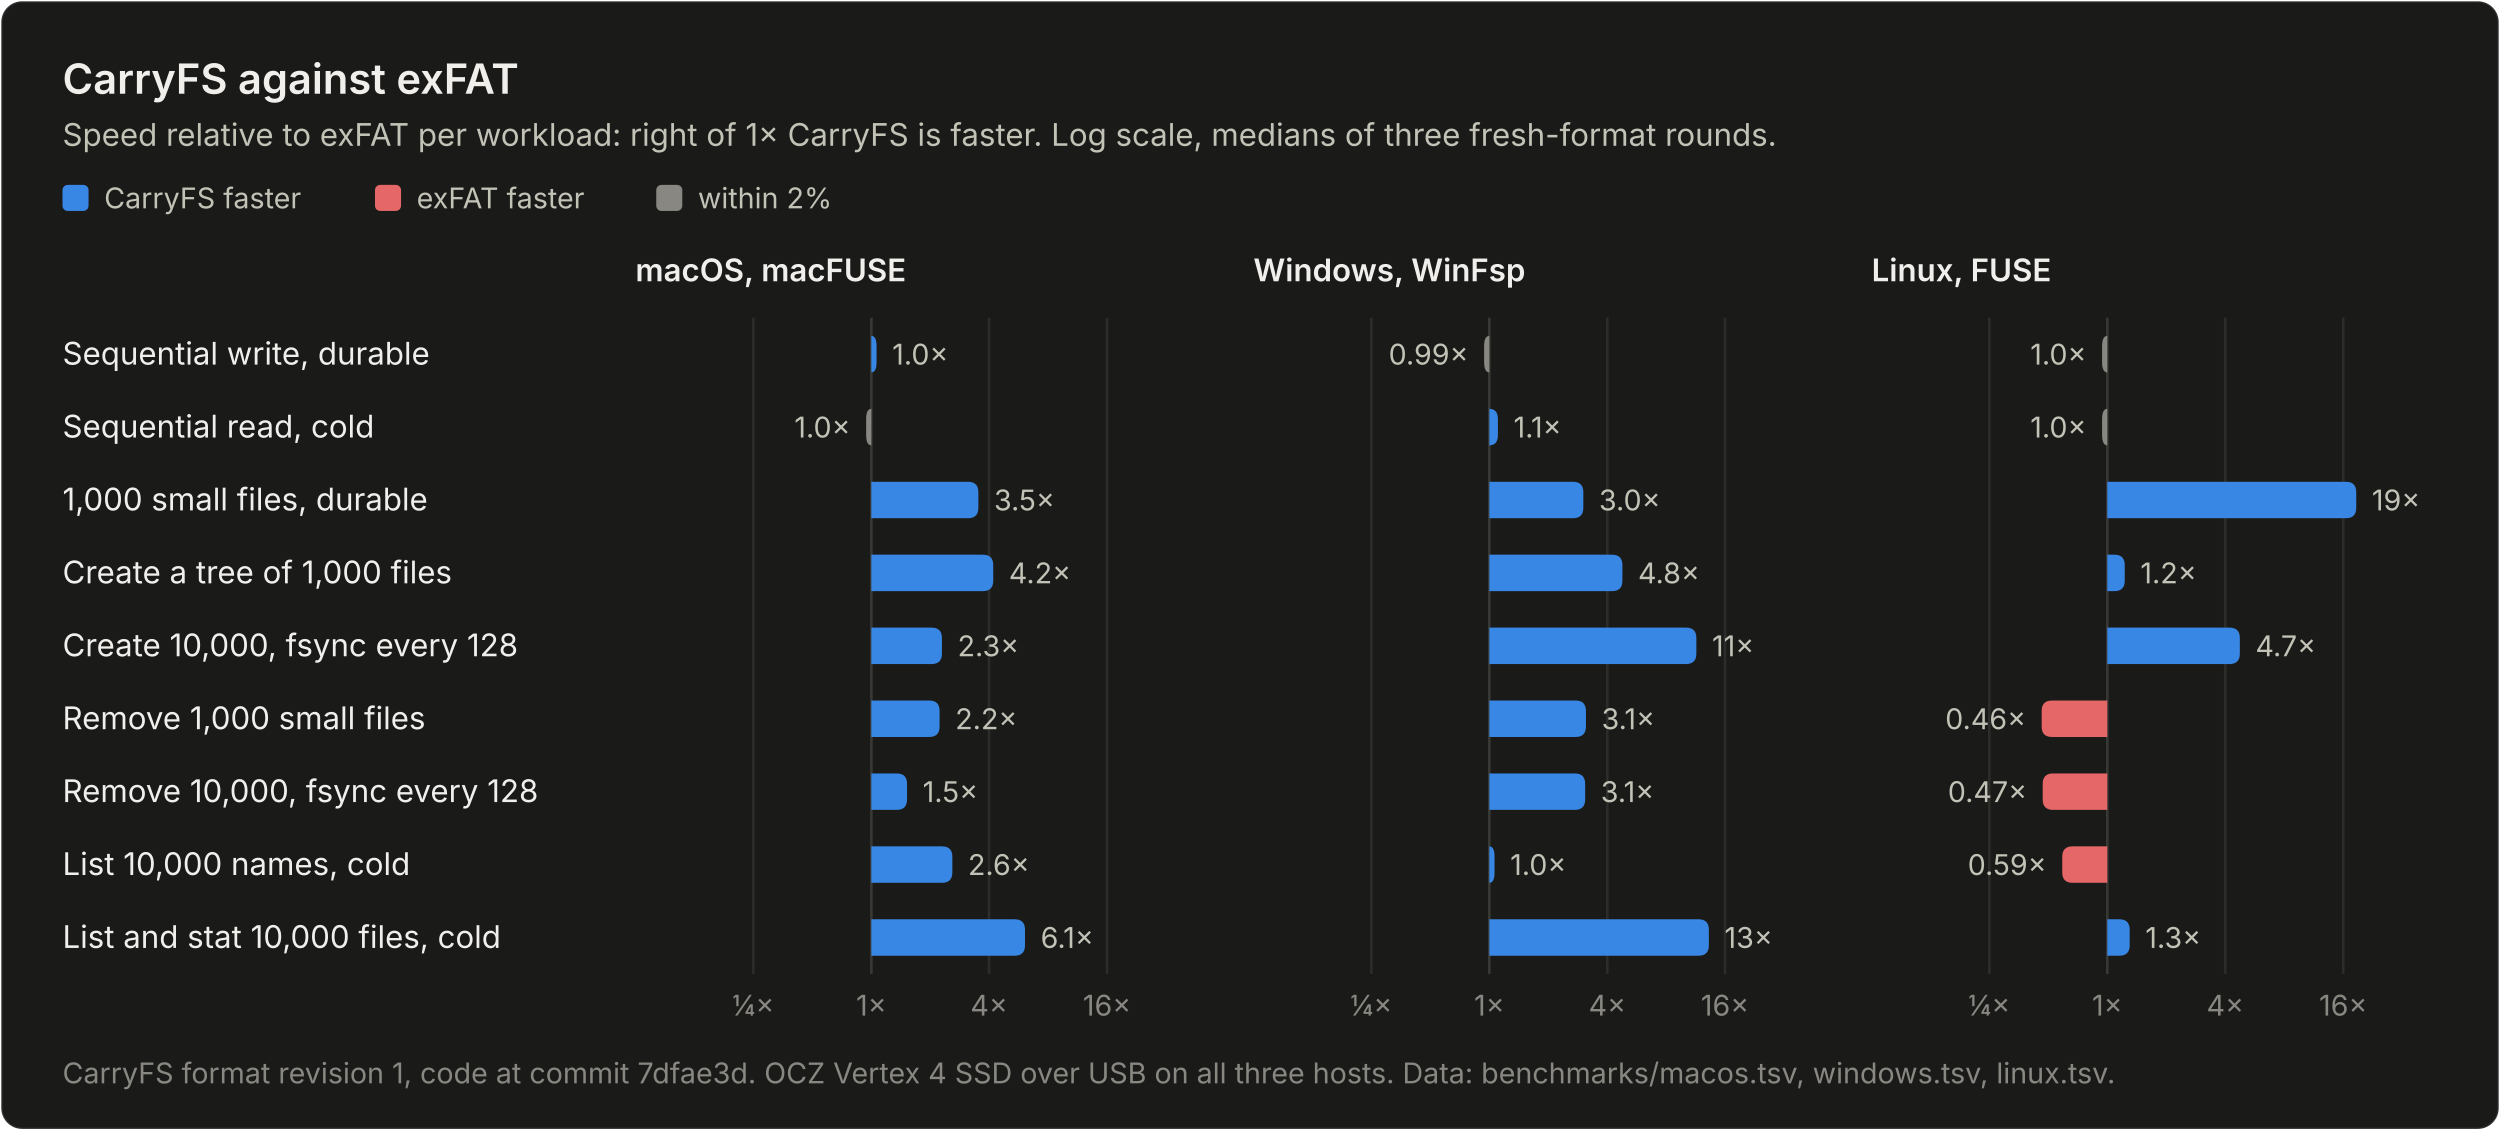
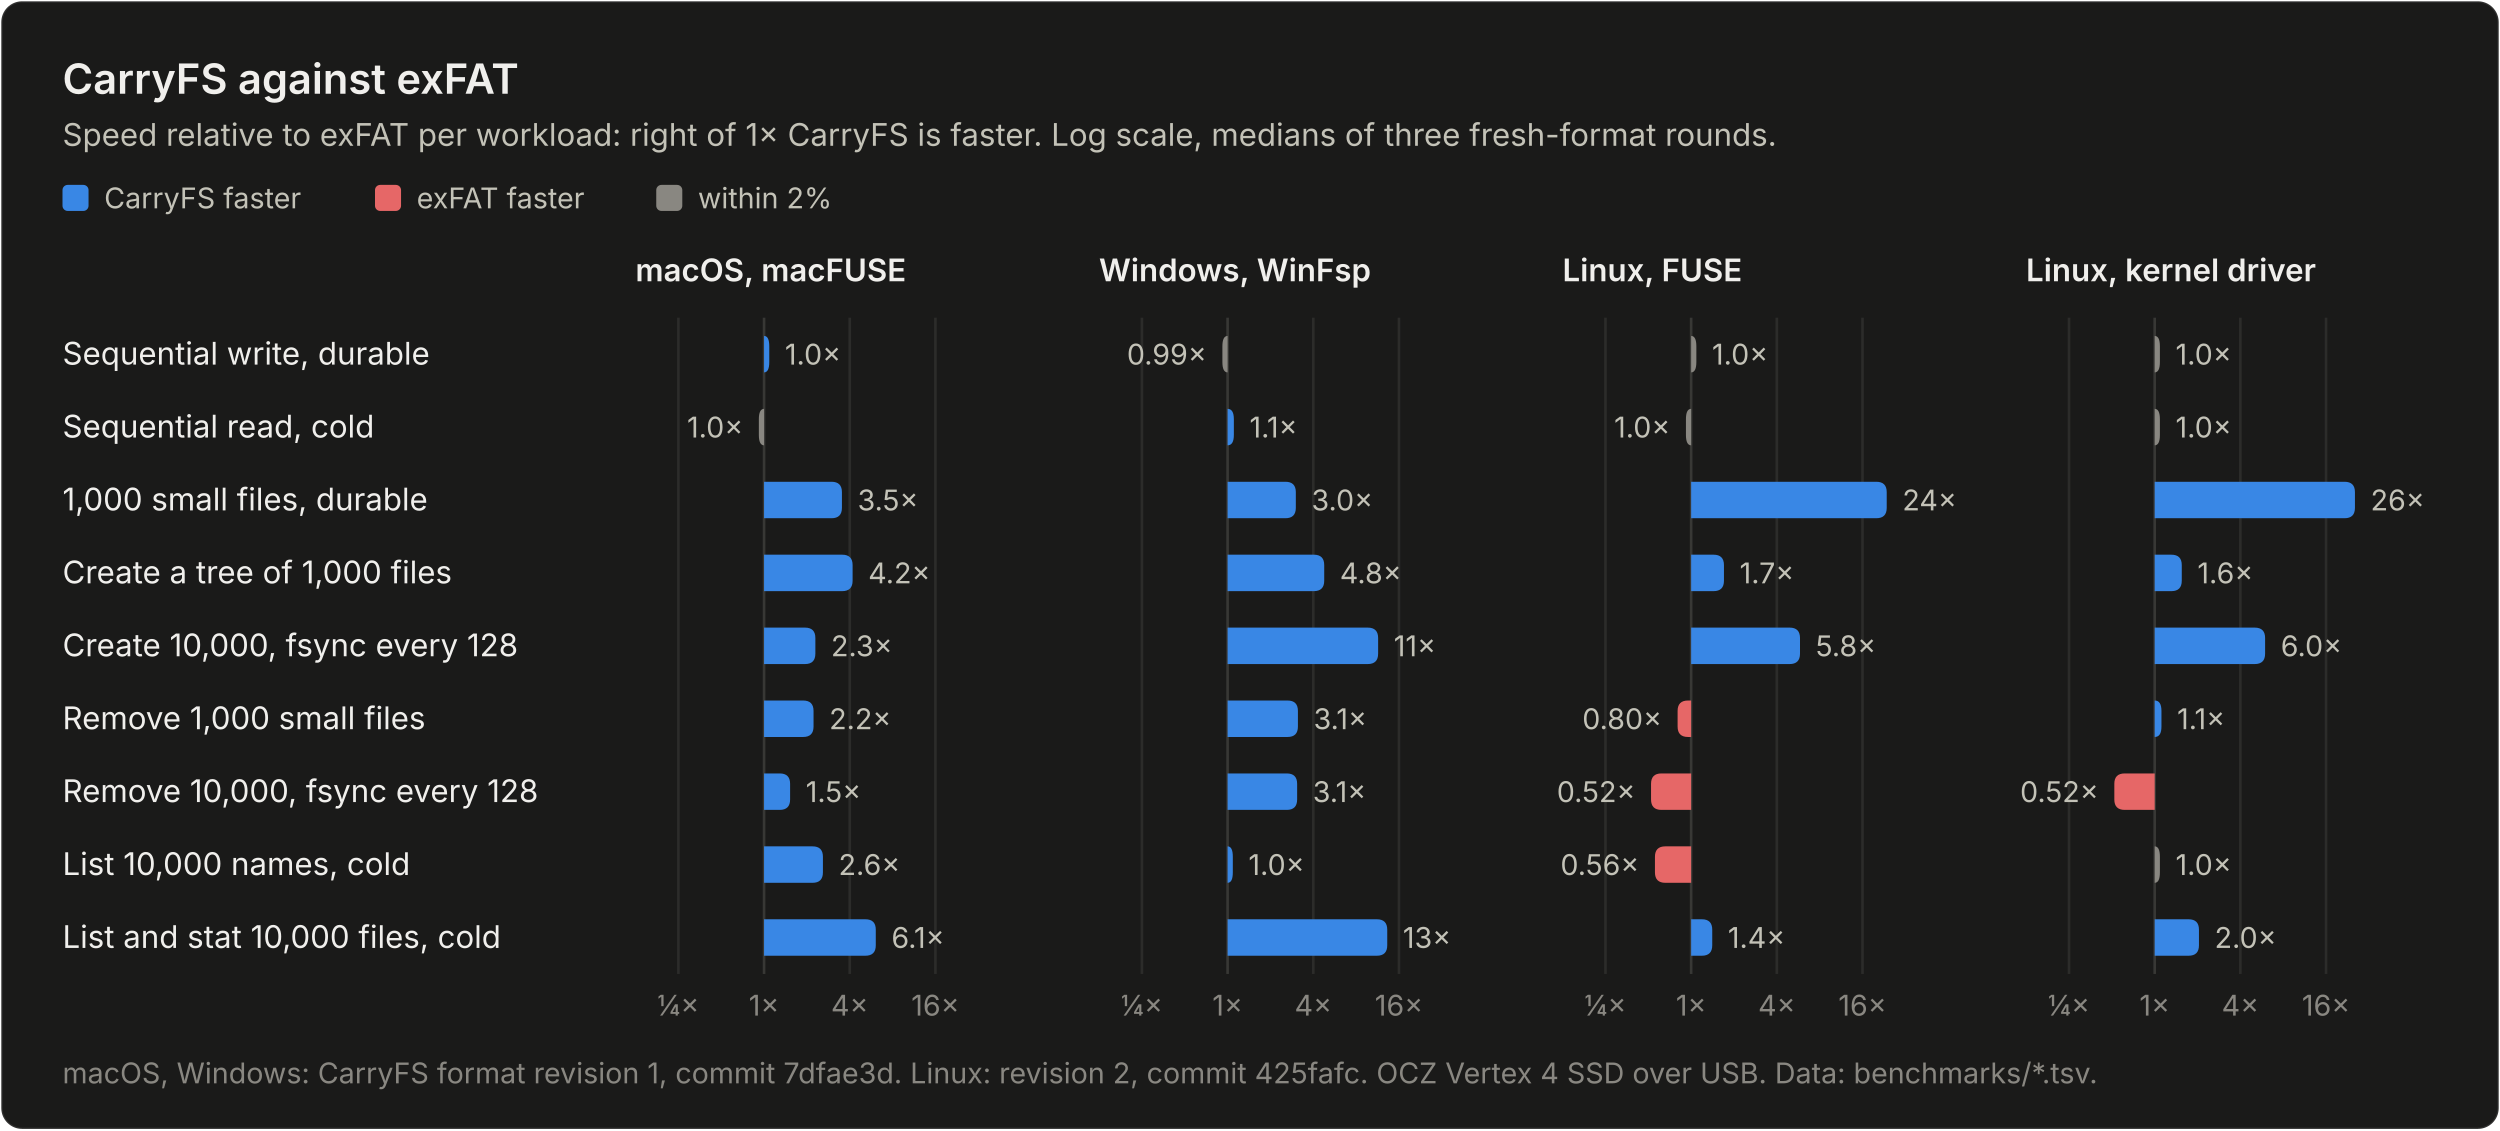
<svg xmlns="http://www.w3.org/2000/svg" viewBox="0 0 960 434" width="960" height="434" role="img" font-family="system-ui, -apple-system, 'Segoe UI', sans-serif">
  <rect x="0.5" y="0.5" width="959" height="433" rx="8" fill="#1a1a19" stroke="rgba(255,255,255,0.10)" />
  <text x="24.0" y="36.0" font-size="16" font-weight="600" text-anchor="start" fill="#f0efec">CarryFS against exFAT</text>
  <text x="24.0" y="56.0" font-size="12" font-weight="400" text-anchor="start" fill="#c3c2b7">Speed relative to exFAT per workload: right of 1× CarryFS is faster. Log scale, medians of three fresh-format rounds.</text>
  <rect x="24" y="71" width="10" height="10" rx="2" fill="#3987e5" />
  <text x="40.0" y="80.0" font-size="11" font-weight="400" text-anchor="start" fill="#c3c2b7">CarryFS faster</text>
  <rect x="144" y="71" width="10" height="10" rx="2" fill="#e66767" />
  <text x="160.0" y="80.0" font-size="11" font-weight="400" text-anchor="start" fill="#c3c2b7">exFAT faster</text>
  <rect x="252" y="71" width="10" height="10" rx="2" fill="#898781" />
  <text x="268.0" y="80.0" font-size="11" font-weight="400" text-anchor="start" fill="#c3c2b7">within 2%</text>
  <text x="24.0" y="140.0" font-size="12" font-weight="400" text-anchor="start" fill="#f0efec">Sequential write, durable</text>
  <text x="24.0" y="168.0" font-size="12" font-weight="400" text-anchor="start" fill="#f0efec">Sequential read, cold</text>
  <text x="24.0" y="196.0" font-size="12" font-weight="400" text-anchor="start" fill="#f0efec">1,000 small files, durable</text>
  <text x="24.0" y="224.0" font-size="12" font-weight="400" text-anchor="start" fill="#f0efec">Create a tree of 1,000 files</text>
  <text x="24.0" y="252.0" font-size="12" font-weight="400" text-anchor="start" fill="#f0efec">Create 10,000, fsync every 128</text>
  <text x="24.0" y="280.0" font-size="12" font-weight="400" text-anchor="start" fill="#f0efec">Remove 1,000 small files</text>
  <text x="24.0" y="308.0" font-size="12" font-weight="400" text-anchor="start" fill="#f0efec">Remove 10,000, fsync every 128</text>
  <text x="24.0" y="336.0" font-size="12" font-weight="400" text-anchor="start" fill="#f0efec">List 10,000 names, cold</text>
  <text x="24.0" y="364.0" font-size="12" font-weight="400" text-anchor="start" fill="#f0efec">List and stat 10,000 files, cold</text>
  <text x="244.0" y="108.0" font-size="12" font-weight="600" text-anchor="start" fill="#f0efec">macOS, macFUSE</text>
-   <line x1="289.3" x2="289.3" y1="122" y2="374" stroke="#2c2c2a" />
-   <text x="289.3" y="390.0" font-size="11" font-weight="400" text-anchor="middle" fill="#898781">¼×</text>
-   <line x1="334.6" x2="334.6" y1="122" y2="374" stroke="#383835" />
-   <text x="334.6" y="390.0" font-size="11" font-weight="400" text-anchor="middle" fill="#898781">1×</text>
-   <line x1="379.8" x2="379.8" y1="122" y2="374" stroke="#2c2c2a" />
-   <text x="379.8" y="390.0" font-size="11" font-weight="400" text-anchor="middle" fill="#898781">4×</text>
-   <line x1="425.1" x2="425.1" y1="122" y2="374" stroke="#2c2c2a" />
-   <text x="425.1" y="390.0" font-size="11" font-weight="400" text-anchor="middle" fill="#898781">16×</text>
-   <path fill="#3987e5" d="M334.6,129.0H334.6Q336.6,129.0 336.6,133.0V139.0Q336.6,143.0 334.6,143.0H334.6Z" />
-   <text x="342.6" y="140.0" font-size="11" font-weight="400" text-anchor="start" fill="#c3c2b7">1.0×</text>
-   <path fill="#898781" d="M334.6,157.0H334.6Q332.6,157.0 332.6,161.0V167.0Q332.6,171.0 334.6,171.0H334.6Z" />
-   <text x="326.6" y="168.0" font-size="11" font-weight="400" text-anchor="end" fill="#c3c2b7">1.0×</text>
-   <path fill="#3987e5" d="M334.6,185.0H371.7Q375.7,185.0 375.7,189.0V195.0Q375.7,199.0 371.7,199.0H334.6Z" />
-   <text x="381.7" y="196.0" font-size="11" font-weight="400" text-anchor="start" fill="#c3c2b7">3.5×</text>
-   <path fill="#3987e5" d="M334.6,213.0H377.4Q381.4,213.0 381.4,217.0V223.0Q381.4,227.0 377.4,227.0H334.6Z" />
-   <text x="387.4" y="224.0" font-size="11" font-weight="400" text-anchor="start" fill="#c3c2b7">4.2×</text>
-   <path fill="#3987e5" d="M334.6,241.0H357.7Q361.7,241.0 361.7,245.0V251.0Q361.7,255.0 357.7,255.0H334.6Z" />
-   <text x="367.7" y="252.0" font-size="11" font-weight="400" text-anchor="start" fill="#c3c2b7">2.3×</text>
-   <path fill="#3987e5" d="M334.6,269.0H356.8Q360.8,269.0 360.8,273.0V279.0Q360.8,283.0 356.8,283.0H334.6Z" />
-   <text x="366.8" y="280.0" font-size="11" font-weight="400" text-anchor="start" fill="#c3c2b7">2.2×</text>
-   <path fill="#3987e5" d="M334.6,297.0H344.3Q348.3,297.0 348.3,301.0V307.0Q348.3,311.0 344.3,311.0H334.6Z" />
-   <text x="354.3" y="308.0" font-size="11" font-weight="400" text-anchor="start" fill="#c3c2b7">1.5×</text>
-   <path fill="#3987e5" d="M334.6,325.0H361.7Q365.7,325.0 365.7,329.0V335.0Q365.7,339.0 361.7,339.0H334.6Z" />
-   <text x="371.7" y="336.0" font-size="11" font-weight="400" text-anchor="start" fill="#c3c2b7">2.6×</text>
-   <path fill="#3987e5" d="M334.6,353.0H389.6Q393.6,353.0 393.6,357.0V363.0Q393.6,367.0 389.6,367.0H334.6Z" />
-   <text x="399.6" y="364.0" font-size="11" font-weight="400" text-anchor="start" fill="#c3c2b7">6.1×</text>
-   <text x="481.3" y="108.0" font-size="12" font-weight="600" text-anchor="start" fill="#f0efec">Windows, WinFsp</text>
-   <line x1="526.6" x2="526.6" y1="122" y2="374" stroke="#2c2c2a" />
-   <text x="526.6" y="390.0" font-size="11" font-weight="400" text-anchor="middle" fill="#898781">¼×</text>
-   <line x1="571.9" x2="571.9" y1="122" y2="374" stroke="#383835" />
-   <text x="571.9" y="390.0" font-size="11" font-weight="400" text-anchor="middle" fill="#898781">1×</text>
-   <line x1="617.2" x2="617.2" y1="122" y2="374" stroke="#2c2c2a" />
-   <text x="617.2" y="390.0" font-size="11" font-weight="400" text-anchor="middle" fill="#898781">4×</text>
-   <line x1="662.4" x2="662.4" y1="122" y2="374" stroke="#2c2c2a" />
-   <text x="662.4" y="390.0" font-size="11" font-weight="400" text-anchor="middle" fill="#898781">16×</text>
-   <path fill="#898781" d="M571.9,129.0H571.9Q569.9,129.0 569.9,133.0V139.0Q569.9,143.0 571.9,143.0H571.9Z" />
-   <text x="563.9" y="140.0" font-size="11" font-weight="400" text-anchor="end" fill="#c3c2b7">0.99×</text>
-   <path fill="#3987e5" d="M571.9,157.0H571.9Q575.2,157.0 575.2,161.0V167.0Q575.2,171.0 571.9,171.0H571.9Z" />
-   <text x="581.2" y="168.0" font-size="11" font-weight="400" text-anchor="start" fill="#c3c2b7">1.1×</text>
-   <path fill="#3987e5" d="M571.9,185.0H604.0Q608.0,185.0 608.0,189.0V195.0Q608.0,199.0 604.0,199.0H571.9Z" />
-   <text x="614.0" y="196.0" font-size="11" font-weight="400" text-anchor="start" fill="#c3c2b7">3.0×</text>
-   <path fill="#3987e5" d="M571.9,213.0H619.0Q623.0,213.0 623.0,217.0V223.0Q623.0,227.0 619.0,227.0H571.9Z" />
-   <text x="629.0" y="224.0" font-size="11" font-weight="400" text-anchor="start" fill="#c3c2b7">4.8×</text>
-   <path fill="#3987e5" d="M571.9,241.0H647.4Q651.4,241.0 651.4,245.0V251.0Q651.4,255.0 647.4,255.0H571.9Z" />
-   <text x="657.4" y="252.0" font-size="11" font-weight="400" text-anchor="start" fill="#c3c2b7">11×</text>
-   <path fill="#3987e5" d="M571.9,269.0H605.0Q609.0,269.0 609.0,273.0V279.0Q609.0,283.0 605.0,283.0H571.9Z" />
-   <text x="615.0" y="280.0" font-size="11" font-weight="400" text-anchor="start" fill="#c3c2b7">3.1×</text>
-   <path fill="#3987e5" d="M571.9,297.0H604.7Q608.7,297.0 608.7,301.0V307.0Q608.7,311.0 604.7,311.0H571.9Z" />
-   <text x="614.7" y="308.0" font-size="11" font-weight="400" text-anchor="start" fill="#c3c2b7">3.1×</text>
-   <path fill="#3987e5" d="M571.9,325.0H571.9Q573.9,325.0 573.9,329.0V335.0Q573.9,339.0 571.9,339.0H571.9Z" />
-   <text x="579.9" y="336.0" font-size="11" font-weight="400" text-anchor="start" fill="#c3c2b7">1.0×</text>
-   <path fill="#3987e5" d="M571.9,353.0H652.2Q656.2,353.0 656.2,357.0V363.0Q656.2,367.0 652.2,367.0H571.9Z" />
-   <text x="662.2" y="364.0" font-size="11" font-weight="400" text-anchor="start" fill="#c3c2b7">13×</text>
-   <text x="718.7" y="108.0" font-size="12" font-weight="600" text-anchor="start" fill="#f0efec">Linux, FUSE</text>
-   <line x1="763.9" x2="763.9" y1="122" y2="374" stroke="#2c2c2a" />
-   <text x="763.9" y="390.0" font-size="11" font-weight="400" text-anchor="middle" fill="#898781">¼×</text>
-   <line x1="809.2" x2="809.2" y1="122" y2="374" stroke="#383835" />
-   <text x="809.2" y="390.0" font-size="11" font-weight="400" text-anchor="middle" fill="#898781">1×</text>
-   <line x1="854.5" x2="854.5" y1="122" y2="374" stroke="#2c2c2a" />
-   <text x="854.5" y="390.0" font-size="11" font-weight="400" text-anchor="middle" fill="#898781">4×</text>
-   <line x1="899.8" x2="899.8" y1="122" y2="374" stroke="#2c2c2a" />
-   <text x="899.8" y="390.0" font-size="11" font-weight="400" text-anchor="middle" fill="#898781">16×</text>
-   <path fill="#898781" d="M809.2,129.0H809.2Q807.2,129.0 807.2,133.0V139.0Q807.2,143.0 809.2,143.0H809.2Z" />
-   <text x="801.2" y="140.0" font-size="11" font-weight="400" text-anchor="end" fill="#c3c2b7">1.0×</text>
-   <path fill="#898781" d="M809.2,157.0H809.2Q807.2,157.0 807.2,161.0V167.0Q807.2,171.0 809.2,171.0H809.2Z" />
-   <text x="801.2" y="168.0" font-size="11" font-weight="400" text-anchor="end" fill="#c3c2b7">1.0×</text>
-   <path fill="#3987e5" d="M809.2,185.0H900.8Q904.8,185.0 904.8,189.0V195.0Q904.8,199.0 900.8,199.0H809.2Z" />
-   <text x="910.8" y="196.0" font-size="11" font-weight="400" text-anchor="start" fill="#c3c2b7">19×</text>
-   <path fill="#3987e5" d="M809.2,213.0H811.9Q815.9,213.0 815.9,217.0V223.0Q815.9,227.0 811.9,227.0H809.2Z" />
-   <text x="821.9" y="224.0" font-size="11" font-weight="400" text-anchor="start" fill="#c3c2b7">1.2×</text>
-   <path fill="#3987e5" d="M809.2,241.0H856.1Q860.1,241.0 860.1,245.0V251.0Q860.1,255.0 856.1,255.0H809.2Z" />
-   <text x="866.1" y="252.0" font-size="11" font-weight="400" text-anchor="start" fill="#c3c2b7">4.7×</text>
-   <path fill="#e66767" d="M809.2,269.0H788.0Q784.0,269.0 784.0,273.0V279.0Q784.0,283.0 788.0,283.0H809.2Z" />
-   <text x="778.0" y="280.0" font-size="11" font-weight="400" text-anchor="end" fill="#c3c2b7">0.46×</text>
-   <path fill="#e66767" d="M809.2,297.0H788.4Q784.4,297.0 784.4,301.0V307.0Q784.4,311.0 788.4,311.0H809.2Z" />
-   <text x="778.4" y="308.0" font-size="11" font-weight="400" text-anchor="end" fill="#c3c2b7">0.47×</text>
-   <path fill="#e66767" d="M809.2,325.0H795.9Q791.9,325.0 791.9,329.0V335.0Q791.9,339.0 795.9,339.0H809.2Z" />
-   <text x="785.9" y="336.0" font-size="11" font-weight="400" text-anchor="end" fill="#c3c2b7">0.59×</text>
-   <path fill="#3987e5" d="M809.2,353.0H813.8Q817.8,353.0 817.8,357.0V363.0Q817.8,367.0 813.8,367.0H809.2Z" />
-   <text x="823.8" y="364.0" font-size="11" font-weight="400" text-anchor="start" fill="#c3c2b7">1.3×</text>
-   <text x="24.0" y="416.0" font-size="11" font-weight="400" text-anchor="start" fill="#898781">CarryFS format revision 1, code at commit 7dfae3d. OCZ Vertex 4 SSD over USB on all three hosts. Data: benchmarks/macos.tsv, windows.tsv, linux.tsv.</text>
+   <line x1="260.5" x2="260.5" y1="122" y2="374" stroke="#2c2c2a" />
+   <text x="260.5" y="390.0" font-size="11" font-weight="400" text-anchor="middle" fill="#898781">¼×</text>
+   <line x1="293.4" x2="293.4" y1="122" y2="374" stroke="#383835" />
+   <text x="293.4" y="390.0" font-size="11" font-weight="400" text-anchor="middle" fill="#898781">1×</text>
+   <line x1="326.3" x2="326.3" y1="122" y2="374" stroke="#2c2c2a" />
+   <text x="326.3" y="390.0" font-size="11" font-weight="400" text-anchor="middle" fill="#898781">4×</text>
+   <line x1="359.2" x2="359.2" y1="122" y2="374" stroke="#2c2c2a" />
+   <text x="359.2" y="390.0" font-size="11" font-weight="400" text-anchor="middle" fill="#898781">16×</text>
+   <path fill="#3987e5" d="M293.4,129.0H293.4Q295.4,129.0 295.4,133.0V139.0Q295.4,143.0 293.4,143.0H293.4Z" />
+   <text x="301.4" y="140.0" font-size="11" font-weight="400" text-anchor="start" fill="#c3c2b7">1.0×</text>
+   <path fill="#898781" d="M293.4,157.0H293.4Q291.4,157.0 291.4,161.0V167.0Q291.4,171.0 293.4,171.0H293.4Z" />
+   <text x="285.4" y="168.0" font-size="11" font-weight="400" text-anchor="end" fill="#c3c2b7">1.0×</text>
+   <path fill="#3987e5" d="M293.4,185.0H319.3Q323.3,185.0 323.3,189.0V195.0Q323.3,199.0 319.3,199.0H293.4Z" />
+   <text x="329.3" y="196.0" font-size="11" font-weight="400" text-anchor="start" fill="#c3c2b7">3.5×</text>
+   <path fill="#3987e5" d="M293.4,213.0H323.4Q327.4,213.0 327.4,217.0V223.0Q327.4,227.0 323.4,227.0H293.4Z" />
+   <text x="333.4" y="224.0" font-size="11" font-weight="400" text-anchor="start" fill="#c3c2b7">4.2×</text>
+   <path fill="#3987e5" d="M293.4,241.0H309.1Q313.1,241.0 313.1,245.0V251.0Q313.1,255.0 309.1,255.0H293.4Z" />
+   <text x="319.1" y="252.0" font-size="11" font-weight="400" text-anchor="start" fill="#c3c2b7">2.3×</text>
+   <path fill="#3987e5" d="M293.4,269.0H308.4Q312.4,269.0 312.4,273.0V279.0Q312.4,283.0 308.4,283.0H293.4Z" />
+   <text x="318.4" y="280.0" font-size="11" font-weight="400" text-anchor="start" fill="#c3c2b7">2.2×</text>
+   <path fill="#3987e5" d="M293.4,297.0H299.4Q303.4,297.0 303.4,301.0V307.0Q303.4,311.0 299.4,311.0H293.4Z" />
+   <text x="309.4" y="308.0" font-size="11" font-weight="400" text-anchor="start" fill="#c3c2b7">1.5×</text>
+   <path fill="#3987e5" d="M293.4,325.0H312.0Q316.0,325.0 316.0,329.0V335.0Q316.0,339.0 312.0,339.0H293.4Z" />
+   <text x="322.0" y="336.0" font-size="11" font-weight="400" text-anchor="start" fill="#c3c2b7">2.6×</text>
+   <path fill="#3987e5" d="M293.4,353.0H332.3Q336.3,353.0 336.3,357.0V363.0Q336.3,367.0 332.3,367.0H293.4Z" />
+   <text x="342.3" y="364.0" font-size="11" font-weight="400" text-anchor="start" fill="#c3c2b7">6.1×</text>
+   <text x="422.0" y="108.0" font-size="12" font-weight="600" text-anchor="start" fill="#f0efec">Windows, WinFsp</text>
+   <line x1="438.5" x2="438.5" y1="122" y2="374" stroke="#2c2c2a" />
+   <text x="438.5" y="390.0" font-size="11" font-weight="400" text-anchor="middle" fill="#898781">¼×</text>
+   <line x1="471.4" x2="471.4" y1="122" y2="374" stroke="#383835" />
+   <text x="471.4" y="390.0" font-size="11" font-weight="400" text-anchor="middle" fill="#898781">1×</text>
+   <line x1="504.3" x2="504.3" y1="122" y2="374" stroke="#2c2c2a" />
+   <text x="504.3" y="390.0" font-size="11" font-weight="400" text-anchor="middle" fill="#898781">4×</text>
+   <line x1="537.2" x2="537.2" y1="122" y2="374" stroke="#2c2c2a" />
+   <text x="537.2" y="390.0" font-size="11" font-weight="400" text-anchor="middle" fill="#898781">16×</text>
+   <path fill="#898781" d="M471.4,129.0H471.4Q469.4,129.0 469.4,133.0V139.0Q469.4,143.0 471.4,143.0H471.4Z" />
+   <text x="463.4" y="140.0" font-size="11" font-weight="400" text-anchor="end" fill="#c3c2b7">0.99×</text>
+   <path fill="#3987e5" d="M471.4,157.0H471.4Q473.8,157.0 473.8,161.0V167.0Q473.8,171.0 471.4,171.0H471.4Z" />
+   <text x="479.8" y="168.0" font-size="11" font-weight="400" text-anchor="start" fill="#c3c2b7">1.1×</text>
+   <path fill="#3987e5" d="M471.4,185.0H493.6Q497.6,185.0 497.6,189.0V195.0Q497.6,199.0 493.6,199.0H471.4Z" />
+   <text x="503.6" y="196.0" font-size="11" font-weight="400" text-anchor="start" fill="#c3c2b7">3.0×</text>
+   <path fill="#3987e5" d="M471.4,213.0H504.5Q508.5,213.0 508.5,217.0V223.0Q508.5,227.0 504.5,227.0H471.4Z" />
+   <text x="514.5" y="224.0" font-size="11" font-weight="400" text-anchor="start" fill="#c3c2b7">4.8×</text>
+   <path fill="#3987e5" d="M471.4,241.0H525.2Q529.2,241.0 529.2,245.0V251.0Q529.2,255.0 525.2,255.0H471.4Z" />
+   <text x="535.2" y="252.0" font-size="11" font-weight="400" text-anchor="start" fill="#c3c2b7">11×</text>
+   <path fill="#3987e5" d="M471.4,269.0H494.4Q498.4,269.0 498.4,273.0V279.0Q498.4,283.0 494.4,283.0H471.4Z" />
+   <text x="504.4" y="280.0" font-size="11" font-weight="400" text-anchor="start" fill="#c3c2b7">3.1×</text>
+   <path fill="#3987e5" d="M471.4,297.0H494.1Q498.1,297.0 498.1,301.0V307.0Q498.1,311.0 494.1,311.0H471.4Z" />
+   <text x="504.1" y="308.0" font-size="11" font-weight="400" text-anchor="start" fill="#c3c2b7">3.1×</text>
+   <path fill="#3987e5" d="M471.4,325.0H471.4Q473.4,325.0 473.4,329.0V335.0Q473.4,339.0 471.4,339.0H471.4Z" />
+   <text x="479.4" y="336.0" font-size="11" font-weight="400" text-anchor="start" fill="#c3c2b7">1.0×</text>
+   <path fill="#3987e5" d="M471.4,353.0H528.7Q532.7,353.0 532.7,357.0V363.0Q532.7,367.0 528.7,367.0H471.4Z" />
+   <text x="538.7" y="364.0" font-size="11" font-weight="400" text-anchor="start" fill="#c3c2b7">13×</text>
+   <text x="600.0" y="108.0" font-size="12" font-weight="600" text-anchor="start" fill="#f0efec">Linux, FUSE</text>
+   <line x1="616.5" x2="616.5" y1="122" y2="374" stroke="#2c2c2a" />
+   <text x="616.5" y="390.0" font-size="11" font-weight="400" text-anchor="middle" fill="#898781">¼×</text>
+   <line x1="649.4" x2="649.4" y1="122" y2="374" stroke="#383835" />
+   <text x="649.4" y="390.0" font-size="11" font-weight="400" text-anchor="middle" fill="#898781">1×</text>
+   <line x1="682.3" x2="682.3" y1="122" y2="374" stroke="#2c2c2a" />
+   <text x="682.3" y="390.0" font-size="11" font-weight="400" text-anchor="middle" fill="#898781">4×</text>
+   <line x1="715.2" x2="715.2" y1="122" y2="374" stroke="#2c2c2a" />
+   <text x="715.2" y="390.0" font-size="11" font-weight="400" text-anchor="middle" fill="#898781">16×</text>
+   <path fill="#898781" d="M649.4,129.0H649.4Q651.4,129.0 651.4,133.0V139.0Q651.4,143.0 649.4,143.0H649.4Z" />
+   <text x="657.4" y="140.0" font-size="11" font-weight="400" text-anchor="start" fill="#c3c2b7">1.0×</text>
+   <path fill="#898781" d="M649.4,157.0H649.4Q647.4,157.0 647.4,161.0V167.0Q647.4,171.0 649.4,171.0H649.4Z" />
+   <text x="641.4" y="168.0" font-size="11" font-weight="400" text-anchor="end" fill="#c3c2b7">1.0×</text>
+   <path fill="#3987e5" d="M649.4,185.0H720.5Q724.5,185.0 724.5,189.0V195.0Q724.5,199.0 720.5,199.0H649.4Z" />
+   <text x="730.5" y="196.0" font-size="11" font-weight="400" text-anchor="start" fill="#c3c2b7">24×</text>
+   <path fill="#3987e5" d="M649.4,213.0H658.0Q662.0,213.0 662.0,217.0V223.0Q662.0,227.0 658.0,227.0H649.4Z" />
+   <text x="668.0" y="224.0" font-size="11" font-weight="400" text-anchor="start" fill="#c3c2b7">1.7×</text>
+   <path fill="#3987e5" d="M649.4,241.0H687.2Q691.2,241.0 691.2,245.0V251.0Q691.2,255.0 687.2,255.0H649.4Z" />
+   <text x="697.2" y="252.0" font-size="11" font-weight="400" text-anchor="start" fill="#c3c2b7">5.8×</text>
+   <path fill="#e66767" d="M649.4,269.0H648.2Q644.2,269.0 644.2,273.0V279.0Q644.2,283.0 648.2,283.0H649.4Z" />
+   <text x="638.2" y="280.0" font-size="11" font-weight="400" text-anchor="end" fill="#c3c2b7">0.80×</text>
+   <path fill="#e66767" d="M649.4,297.0H638.0Q634.0,297.0 634.0,301.0V307.0Q634.0,311.0 638.0,311.0H649.4Z" />
+   <text x="628.0" y="308.0" font-size="11" font-weight="400" text-anchor="end" fill="#c3c2b7">0.52×</text>
+   <path fill="#e66767" d="M649.4,325.0H639.5Q635.5,325.0 635.5,329.0V335.0Q635.5,339.0 639.5,339.0H649.4Z" />
+   <text x="629.5" y="336.0" font-size="11" font-weight="400" text-anchor="end" fill="#c3c2b7">0.56×</text>
+   <path fill="#3987e5" d="M649.4,353.0H653.5Q657.5,353.0 657.5,357.0V363.0Q657.5,367.0 653.5,367.0H649.4Z" />
+   <text x="663.5" y="364.0" font-size="11" font-weight="400" text-anchor="start" fill="#c3c2b7">1.4×</text>
+   <text x="778.0" y="108.0" font-size="12" font-weight="600" text-anchor="start" fill="#f0efec">Linux, kernel driver</text>
+   <line x1="794.5" x2="794.5" y1="122" y2="374" stroke="#2c2c2a" />
+   <text x="794.5" y="390.0" font-size="11" font-weight="400" text-anchor="middle" fill="#898781">¼×</text>
+   <line x1="827.4" x2="827.4" y1="122" y2="374" stroke="#383835" />
+   <text x="827.4" y="390.0" font-size="11" font-weight="400" text-anchor="middle" fill="#898781">1×</text>
+   <line x1="860.3" x2="860.3" y1="122" y2="374" stroke="#2c2c2a" />
+   <text x="860.3" y="390.0" font-size="11" font-weight="400" text-anchor="middle" fill="#898781">4×</text>
+   <line x1="893.2" x2="893.2" y1="122" y2="374" stroke="#2c2c2a" />
+   <text x="893.2" y="390.0" font-size="11" font-weight="400" text-anchor="middle" fill="#898781">16×</text>
+   <path fill="#898781" d="M827.4,129.0H827.4Q829.4,129.0 829.4,133.0V139.0Q829.4,143.0 827.4,143.0H827.4Z" />
+   <text x="835.4" y="140.0" font-size="11" font-weight="400" text-anchor="start" fill="#c3c2b7">1.0×</text>
+   <path fill="#898781" d="M827.4,157.0H827.4Q829.4,157.0 829.4,161.0V167.0Q829.4,171.0 827.4,171.0H827.4Z" />
+   <text x="835.4" y="168.0" font-size="11" font-weight="400" text-anchor="start" fill="#c3c2b7">1.0×</text>
+   <path fill="#3987e5" d="M827.4,185.0H900.3Q904.3,185.0 904.3,189.0V195.0Q904.3,199.0 900.3,199.0H827.4Z" />
+   <text x="910.3" y="196.0" font-size="11" font-weight="400" text-anchor="start" fill="#c3c2b7">26×</text>
+   <path fill="#3987e5" d="M827.4,213.0H833.8Q837.8,213.0 837.8,217.0V223.0Q837.8,227.0 833.8,227.0H827.4Z" />
+   <text x="843.8" y="224.0" font-size="11" font-weight="400" text-anchor="start" fill="#c3c2b7">1.6×</text>
+   <path fill="#3987e5" d="M827.4,241.0H865.8Q869.8,241.0 869.8,245.0V251.0Q869.8,255.0 865.8,255.0H827.4Z" />
+   <text x="875.8" y="252.0" font-size="11" font-weight="400" text-anchor="start" fill="#c3c2b7">6.0×</text>
+   <path fill="#3987e5" d="M827.4,269.0H827.4Q830.0,269.0 830.0,273.0V279.0Q830.0,283.0 827.4,283.0H827.4Z" />
+   <text x="836.0" y="280.0" font-size="11" font-weight="400" text-anchor="start" fill="#c3c2b7">1.1×</text>
+   <path fill="#e66767" d="M827.4,297.0H815.9Q811.9,297.0 811.9,301.0V307.0Q811.9,311.0 815.9,311.0H827.4Z" />
+   <text x="805.9" y="308.0" font-size="11" font-weight="400" text-anchor="end" fill="#c3c2b7">0.52×</text>
+   <path fill="#898781" d="M827.4,325.0H827.4Q829.4,325.0 829.4,329.0V335.0Q829.4,339.0 827.4,339.0H827.4Z" />
+   <text x="835.4" y="336.0" font-size="11" font-weight="400" text-anchor="start" fill="#c3c2b7">1.0×</text>
+   <path fill="#3987e5" d="M827.4,353.0H840.4Q844.4,353.0 844.4,357.0V363.0Q844.4,367.0 840.4,367.0H827.4Z" />
+   <text x="850.4" y="364.0" font-size="11" font-weight="400" text-anchor="start" fill="#c3c2b7">2.0×</text>
+   <text x="24.0" y="416.0" font-size="11" font-weight="400" text-anchor="start" fill="#898781">macOS, Windows: CarryFS format revision 1, commit 7dfae3d. Linux: revision 2, commit 425fafc. OCZ Vertex 4 SSD over USB. Data: benchmarks/*.tsv.</text>
</svg>
